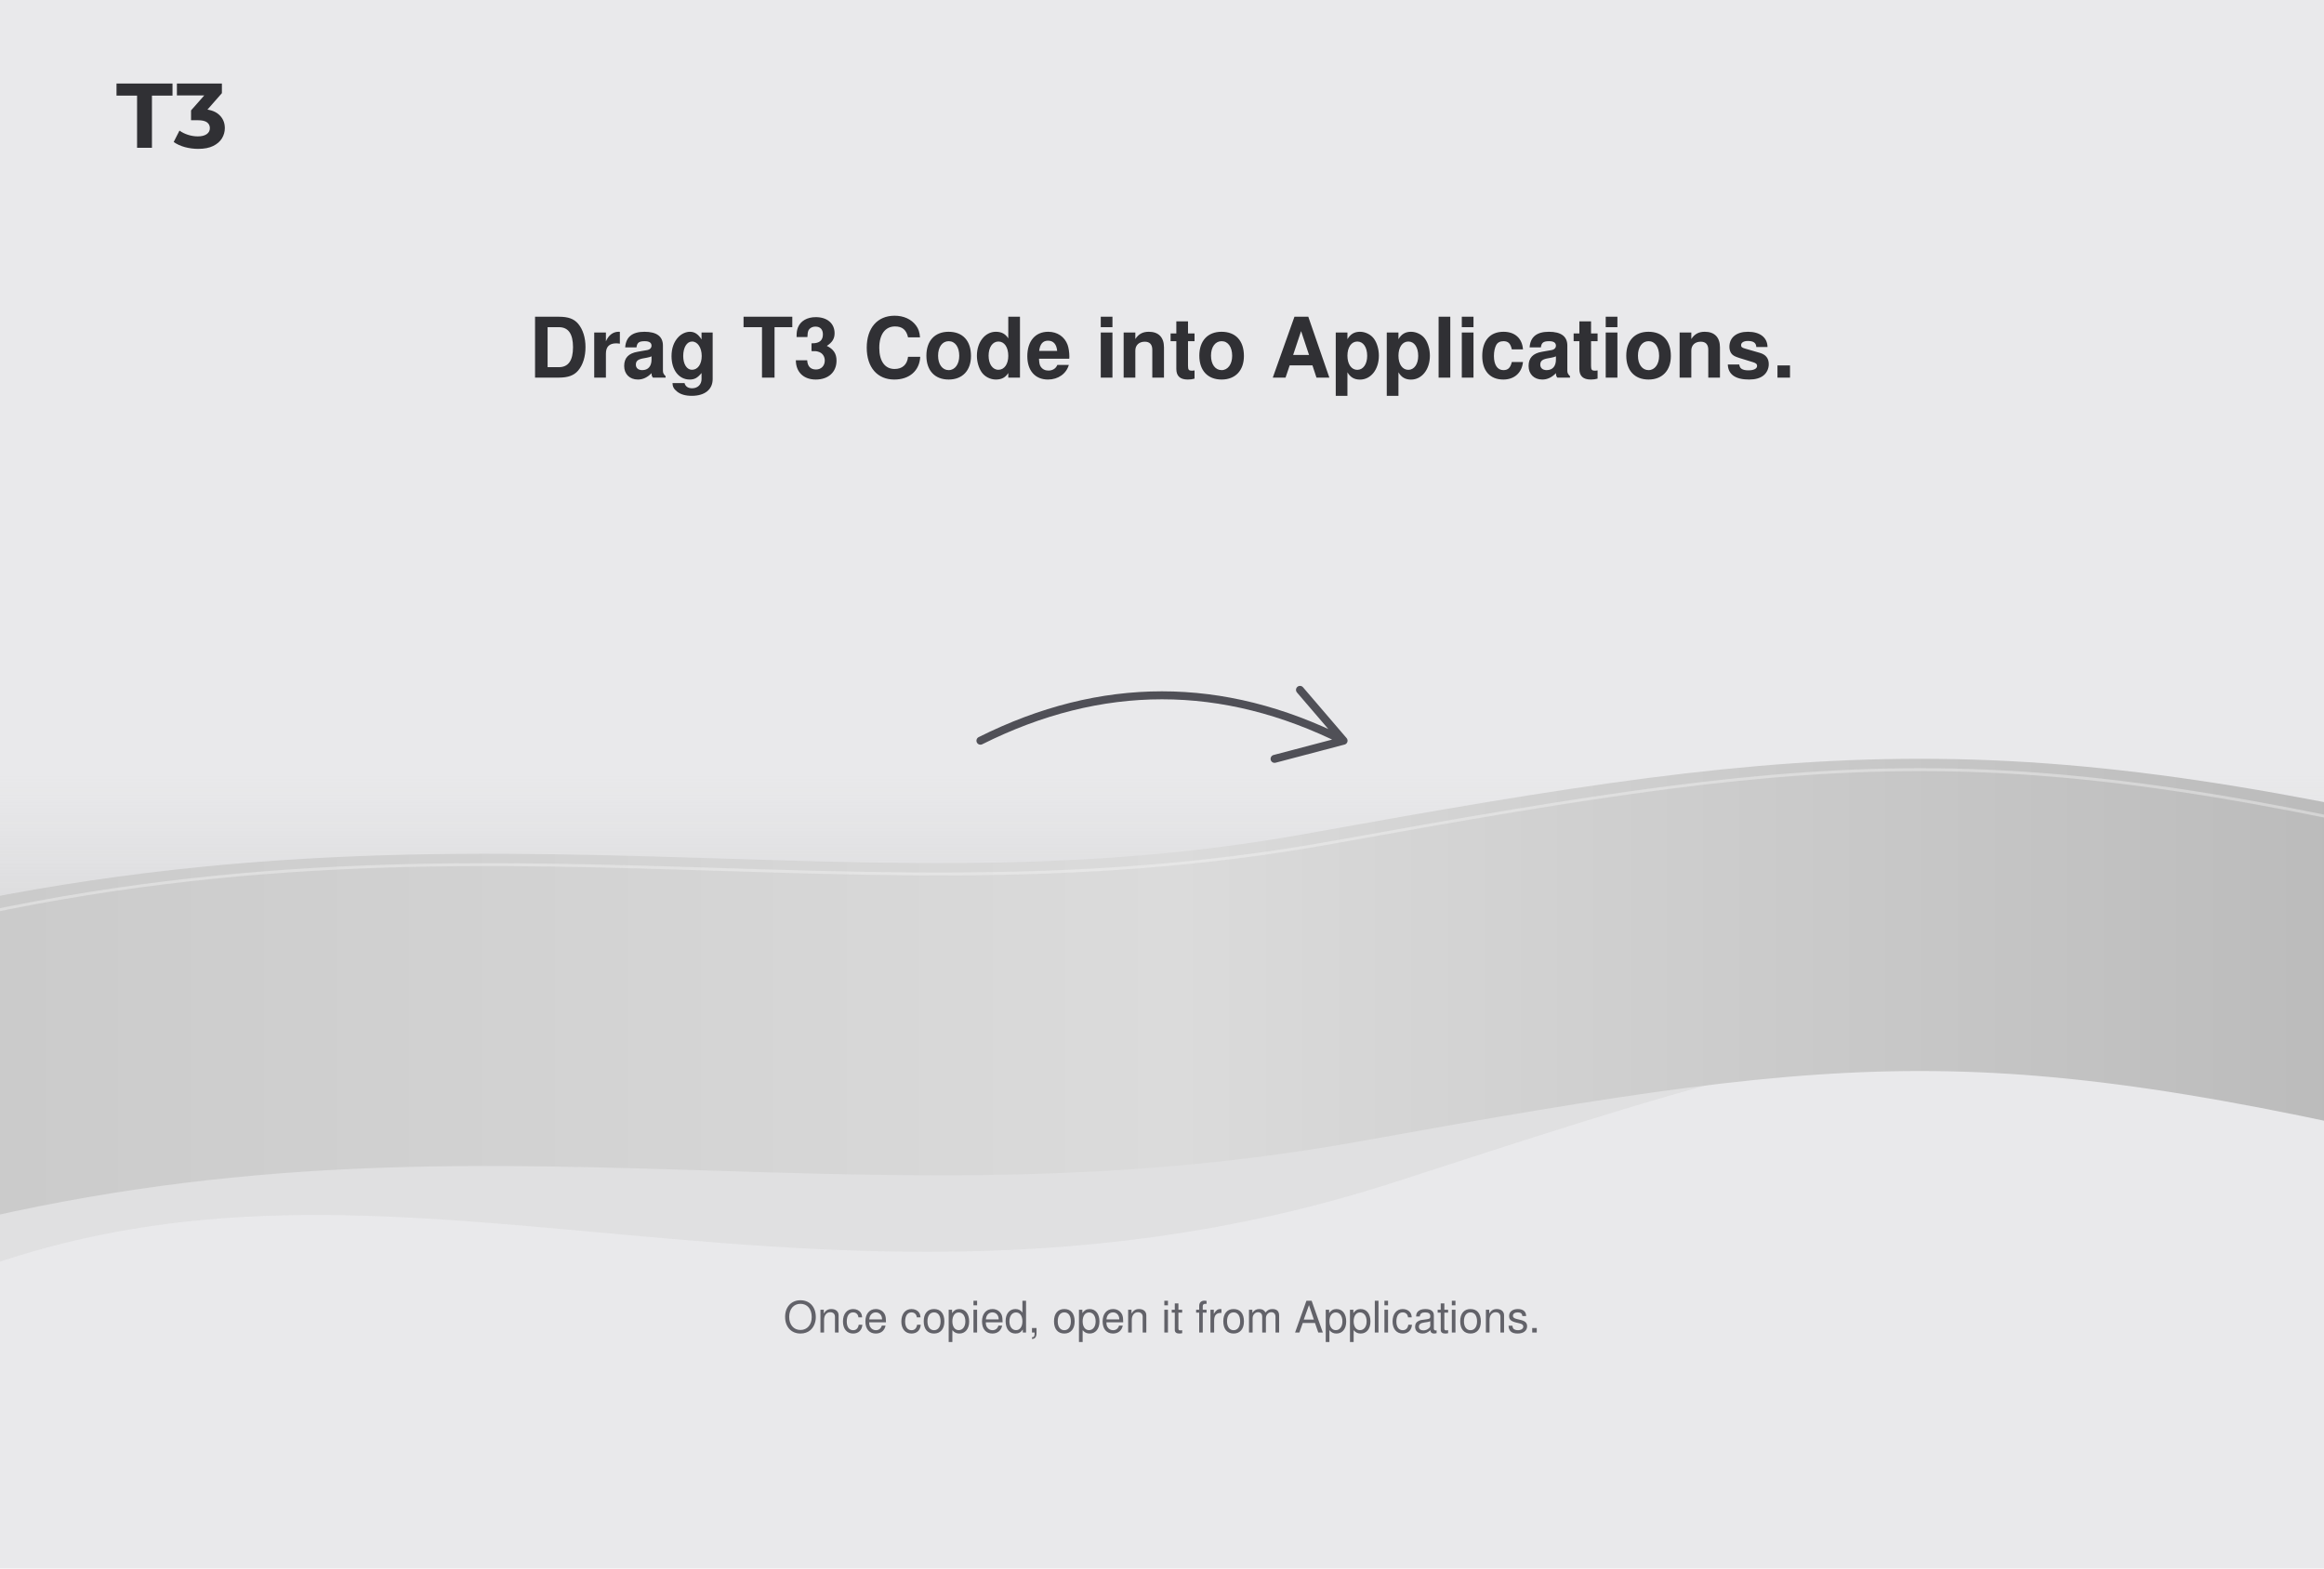
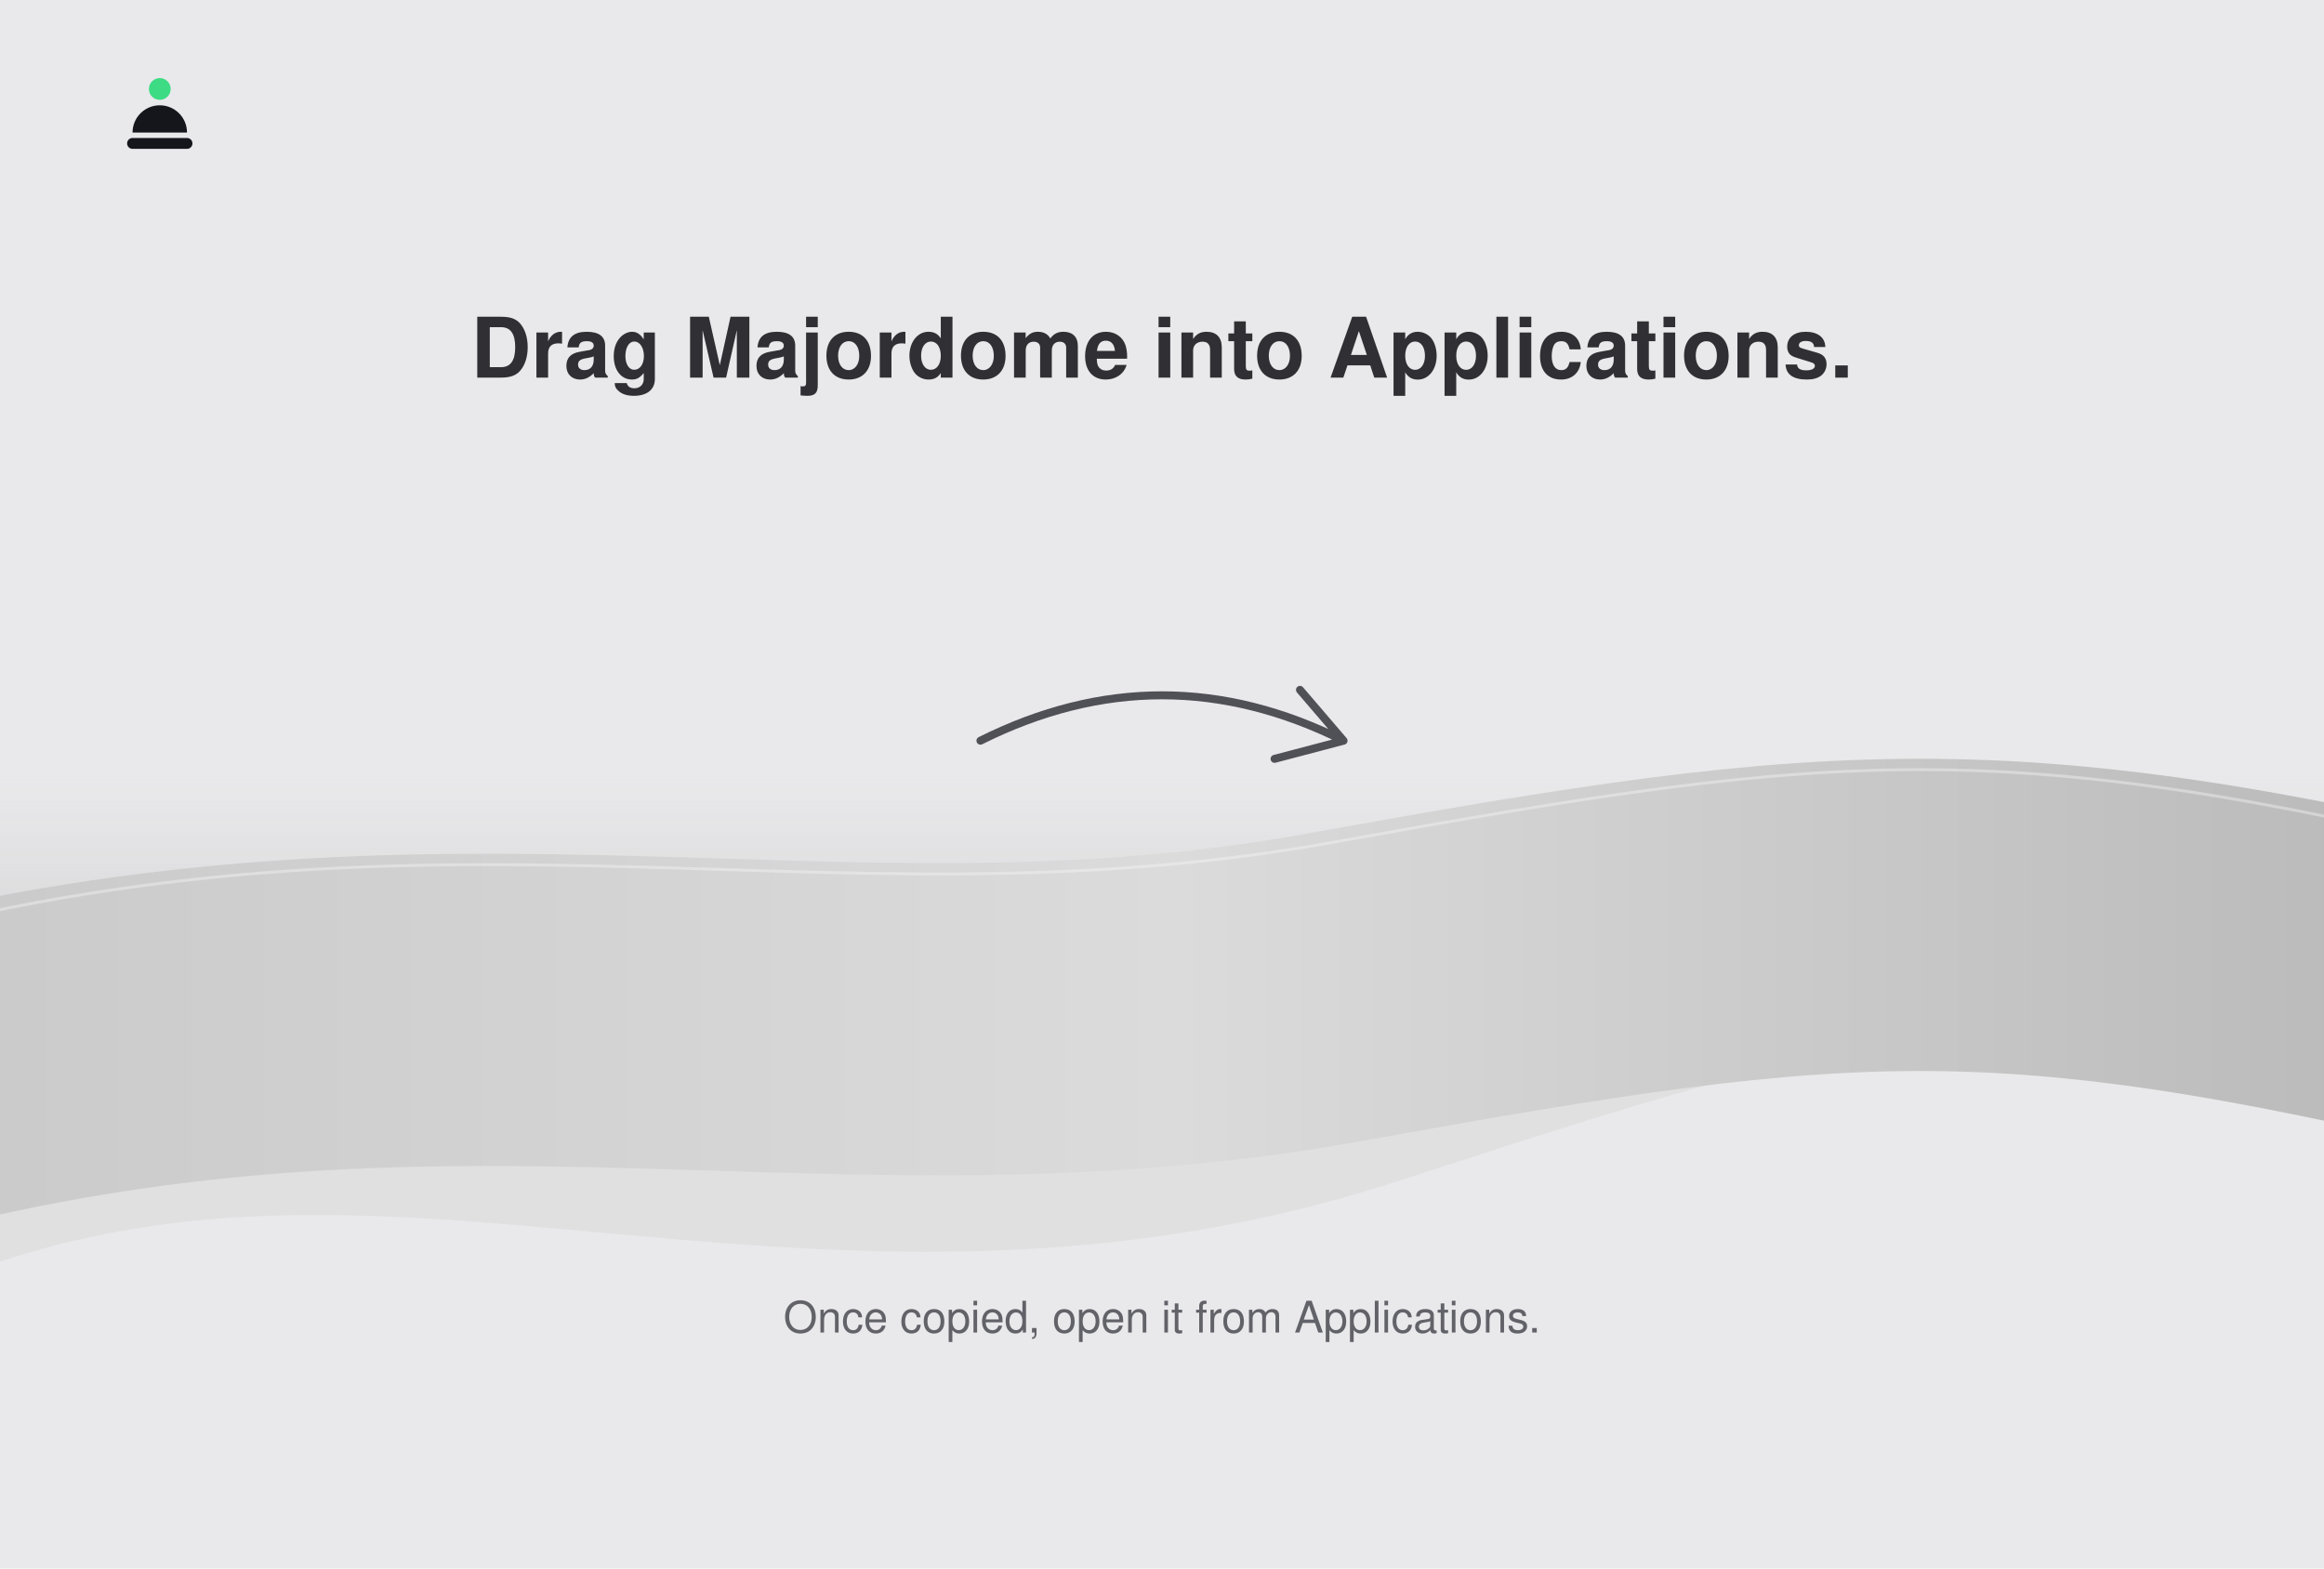
<svg xmlns="http://www.w3.org/2000/svg" width="1280" height="864" viewBox="0 0 640 432">
  <defs>
    <linearGradient id="veil" x1="0" y1="0" x2="0" y2="1">
      <stop stop-color="#B7B7B7" stop-opacity="0" />
      <stop offset=".55" stop-color="#A5A5A5" stop-opacity=".24" />
      <stop offset="1" stop-color="#D1D1D1" stop-opacity=".4" />
    </linearGradient>
    <linearGradient id="silk" x1="0" y1="0" x2="1" y2="0">
      <stop stop-color="#C8C8C8" />
      <stop offset=".5" stop-color="#DBDBDB" />
      <stop offset="1" stop-color="#B5B5B5" />
    </linearGradient>
  </defs>
  <rect width="640" height="432" fill="#E9E9EB" />
  <path d="M-60 293C95 220 214 304 362 256S559 191 707 257" stroke="url(#veil)" stroke-width="146" fill="none" opacity="1" stroke-linecap="round" stroke-linejoin="round" />
  <path d="M-60 306C113 252 223 298 367 272S553 242 707 280" stroke="url(#silk)" stroke-width="86" fill="none" opacity="1" stroke-linecap="round" stroke-linejoin="round" />
  <path d="M-60 266C113 212 223 258 367 232S553 202 707 240" stroke="#F5F5F5" stroke-width="0.8" fill="none" opacity="0.42" stroke-linecap="round" stroke-linejoin="round" />
-   <svg x="32" y="23" width="30" height="18" viewBox="15.531 37 94.394 56.96" fill="#303034">
-     <path d="M33.451 93V47.56H15.531V37H64.331V47.56H46.411V93H33.451ZM86.725 93.96C82.832 93.96 78.965 93.453 75.125 92.44C71.285 91.373 68.032 89.88 65.365 87.96L70.405 78.04C72.539 79.587 75.019 80.813 77.845 81.72C80.672 82.627 83.525 83.08 86.405 83.08C89.659 83.08 92.219 82.44 94.085 81.16C95.952 79.88 96.885 78.12 96.885 75.88C96.885 73.747 96.059 72.067 94.405 70.84C92.752 69.613 90.085 69 86.405 69H80.485V60.44L96.085 42.76L97.525 47.4H68.165V37H107.365V45.4L91.845 63.08L85.285 59.32H89.045C95.925 59.32 101.125 60.867 104.645 63.96C108.165 67.053 109.925 71.027 109.925 75.88C109.925 79.027 109.099 81.987 107.445 84.76C105.792 87.48 103.259 89.693 99.845 91.4C96.432 93.107 92.059 93.96 86.725 93.96Z" />
+   <svg x="32" y="20" width="24" height="24" viewBox="0 0 16 16">
+     <path d="M3 11a5 5 0 0 1 10 0Z" fill="#14161c" />
+     <rect x="2" y="12" width="12" height="2" rx="1" fill="#14161c" />
+     <circle cx="8" cy="3" r="2" fill="#3ddc84" />
  </svg>
-   <text x="320" y="104" fill="#303034" font-family="Helvetica" font-size="23" font-weight="700" text-anchor="middle">Drag T3 Code into Applications.</text>
+   <text x="320" y="104" fill="#303034" font-family="Helvetica" font-size="23" font-weight="700" text-anchor="middle">Drag Majordome into Applications.</text>
  <path d="M270 204Q320 179 370 204M358 190L370 204L351 209" stroke="#505057" stroke-width="2.2" fill="none" opacity="1" stroke-linecap="round" stroke-linejoin="round" />
  <text x="320" y="367" fill="#626269" font-family="Helvetica" font-size="12" font-weight="400" text-anchor="middle">Once copied, open it from Applications.</text>
</svg>
